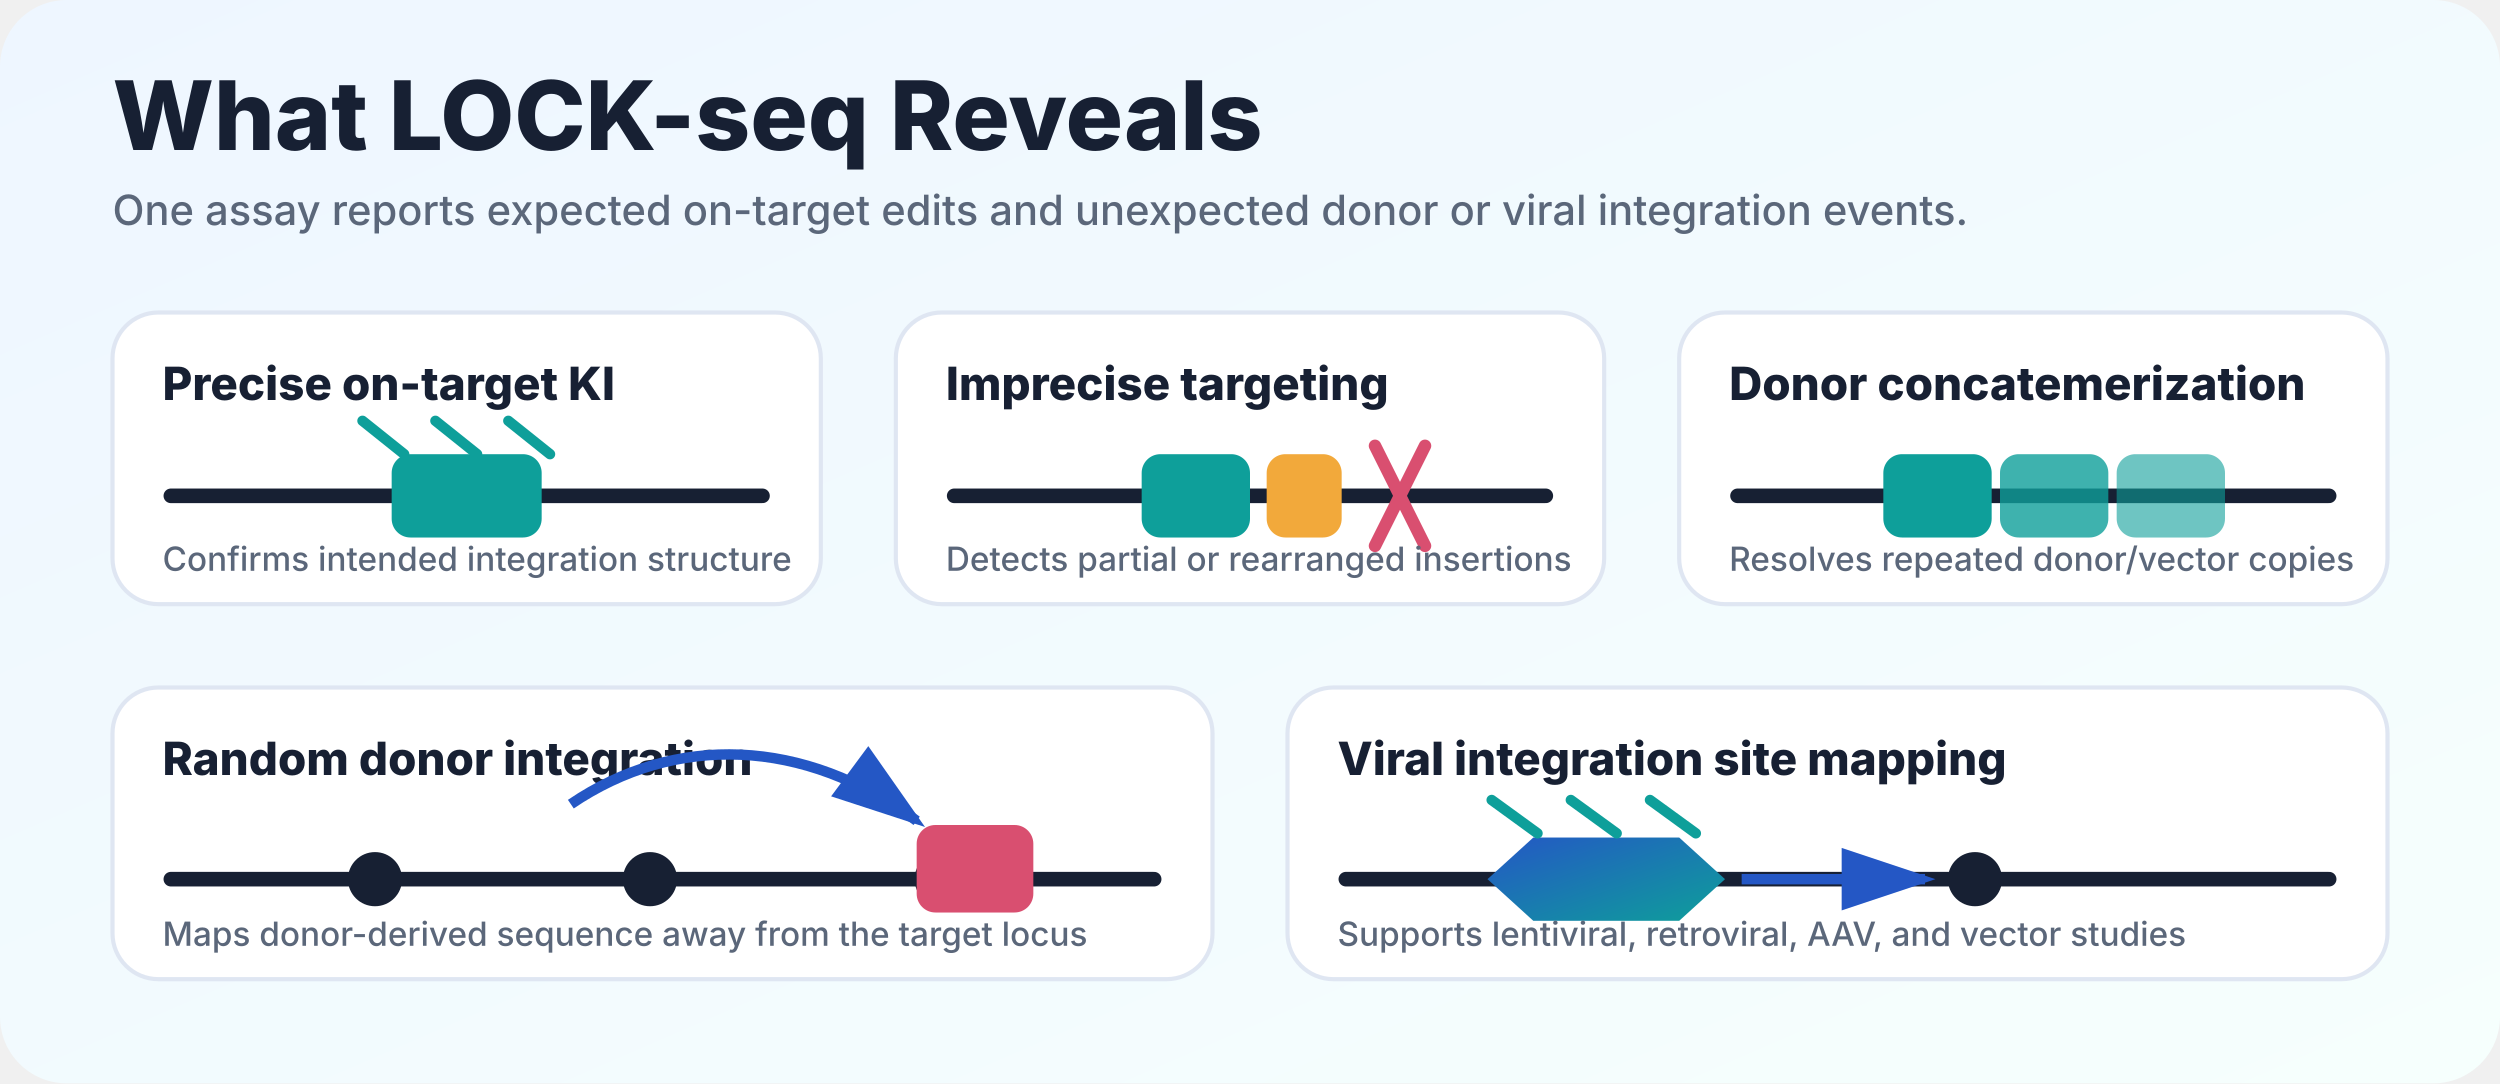
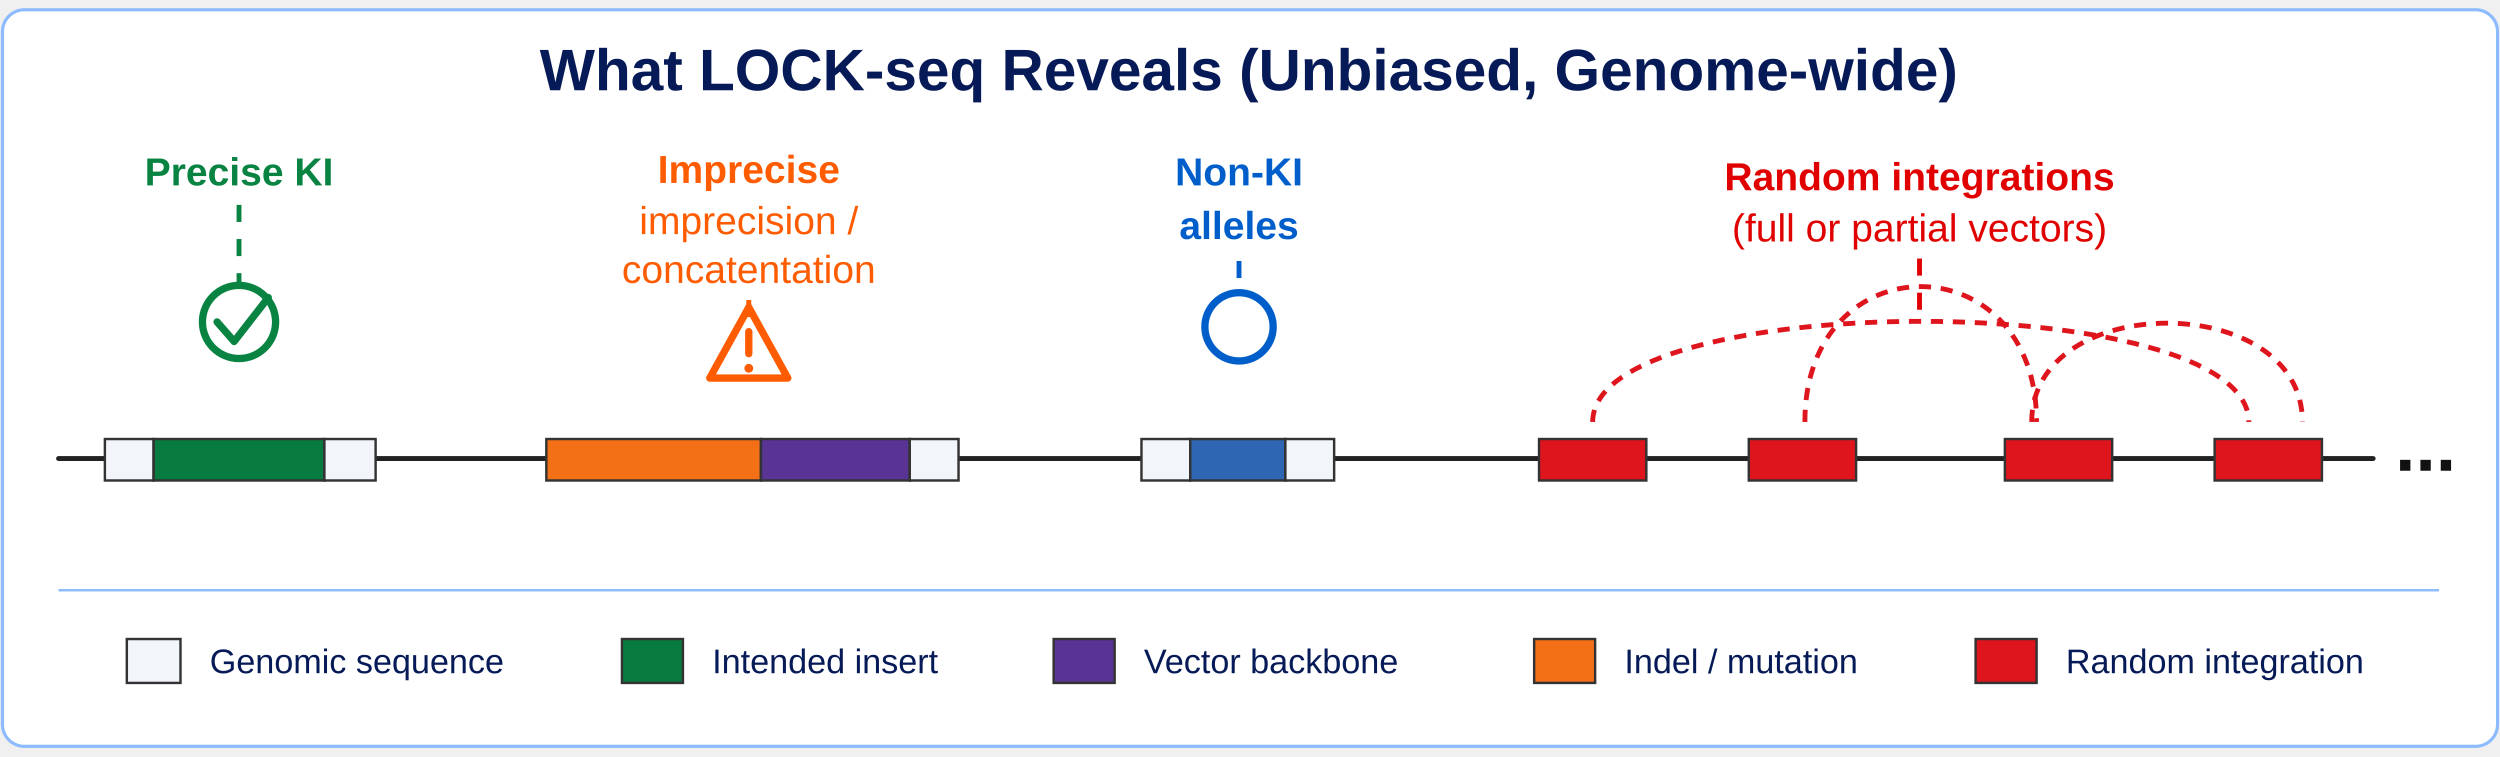
- <svg xmlns="http://www.w3.org/2000/svg" viewBox="0 0 1200 520" role="img" aria-labelledby="title desc">
+ <svg xmlns="http://www.w3.org/2000/svg" viewBox="0 0 1025 310" role="img" aria-labelledby="title desc">
  <defs>
-     <linearGradient id="bg" x1="0" y1="0" x2="1" y2="1">
-       <stop stop-color="#eef6ff" />
-       <stop offset="1" stop-color="#f6fffd" />
-     </linearGradient>
-     <linearGradient id="blue" x1="0" y1="0" x2="1" y2="1">
-       <stop stop-color="#2457c5" />
-       <stop offset="1" stop-color="#0e9f9a" />
-     </linearGradient>
    <style>
-       .title{font:800 46px Inter,Arial,sans-serif;fill:#172033}.sub{font:500 20px Inter,Arial,sans-serif;fill:#5b677a}.label{font:800 22px Inter,Arial,sans-serif;fill:#172033}.small{font:500 16px Inter,Arial,sans-serif;fill:#5b677a}.gene{stroke:#172033;stroke-width:7;stroke-linecap:round}.donor{fill:#2457c5}.insert{fill:#0e9f9a}.warn{fill:#f2a93b}.bad{fill:#d94f70}.card{fill:white;stroke:#dfe6f2;stroke-width:2}.probe{stroke:#0e9f9a;stroke-width:5;stroke-linecap:round}.arrow{stroke:#2457c5;stroke-width:5;fill:none;marker-end:url(#arrow)}
+       .box{fill:#fff;stroke:#8dbbff;stroke-width:1.3}.title{font:700 24px Arial,Helvetica,sans-serif;fill:#061a57}.label{font:700 16px Arial,Helvetica,sans-serif}.small{font:400 16px Arial,Helvetica,sans-serif}.legend{font:400 14px Arial,Helvetica,sans-serif;fill:#061a57}.gene{stroke:#222;stroke-width:2;stroke-linecap:round}.dash{stroke-dasharray:7 7;stroke-width:2}.thin{stroke:#8dbbff;stroke-width:1}.seg{stroke:#333;stroke-width:1}.grey{fill:#f2f6fa}.green{fill:#087b41}.orange{fill:#f37016}.purple{fill:#5a3495}.blue{fill:#2f66b3}.red{fill:#df151d}.pale{fill:#fff2f2}.arc{fill:none;stroke:#df151d;stroke-width:2;stroke-dasharray:5 4}.ellipsis{font:700 30px Arial,Helvetica,sans-serif;fill:#111}
    </style>
-     <marker id="arrow" markerWidth="10" markerHeight="10" refX="8" refY="3" orient="auto">
-       <path d="M0,0 L0,6 L9,3 z" fill="#2457c5" />
-     </marker>
  </defs>
-   <rect width="1200" height="520" rx="32" fill="url(#bg)" />
-   <text x="54" y="72" class="title">What LOCK-seq Reveals</text>
-   <text x="54" y="108" class="sub">One assay reports expected on-target edits and unexpected donor or viral integration events.</text>
-   <g transform="translate(54 150)">
-     <rect class="card" x="0" y="0" width="340" height="140" rx="22" />
-     <text x="24" y="42" class="label">Precise on-target KI</text>
-     <line class="gene" x1="28" y1="88" x2="312" y2="88" />
-     <rect class="insert" x="134" y="68" width="72" height="40" rx="9" />
-     <path class="probe" d="M120 52 l20 16 M155 52 l20 16 M190 52 l20 16" />
-     <text x="24" y="124" class="small">Confirms intended integration structure</text>
+   <rect class="box" x="1" y="4" width="1023" height="302" rx="9" />
+   <text class="title" x="512" y="37" text-anchor="middle">What LOCK-seq Reveals  (Unbiased, Genome-wide)</text>
+   <g transform="translate(0,0)">
+     <text class="label" x="98" y="76" text-anchor="middle" fill="#088342">Precise KI</text>
+     <line class="dash" x1="98" y1="84" x2="98" y2="116" stroke="#088342" />
+     <circle cx="98" cy="132" r="15" fill="none" stroke="#088342" stroke-width="3" />
+     <path d="M89 132 l7 8 l14 -18" fill="none" stroke="#088342" stroke-width="3" stroke-linecap="round" stroke-linejoin="round" />
  </g>
-   <g transform="translate(430 150)">
-     <rect class="card" x="0" y="0" width="340" height="140" rx="22" />
-     <text x="24" y="42" class="label">Imprecise targeting</text>
-     <line class="gene" x1="28" y1="88" x2="312" y2="88" />
-     <rect class="insert" x="118" y="68" width="52" height="40" rx="9" />
-     <rect class="warn" x="178" y="68" width="36" height="40" rx="9" />
-     <path d="M230 64 l24 48 M254 64 l-24 48" stroke="#d94f70" stroke-width="6" stroke-linecap="round" />
-     <text x="24" y="124" class="small">Detects partial or rearranged insertions</text>
+   <g transform="translate(0,0)">
+     <text class="label" x="307" y="75" text-anchor="middle" fill="#ff5b00">Imprecise</text>
+     <text class="small" x="307" y="96" text-anchor="middle" fill="#ff5b00">imprecision /</text>
+     <text class="small" x="307" y="116" text-anchor="middle" fill="#ff5b00">concatentation</text>
+     <line class="dash" x1="307" y1="123" x2="307" y2="151" stroke="#ff5b00" />
+     <path d="M307 126 l16 29 h-32 z" fill="none" stroke="#ff5b00" stroke-width="3" stroke-linejoin="round" />
+     <line x1="307" y1="136" x2="307" y2="145" stroke="#ff5b00" stroke-width="3" stroke-linecap="round" />
+     <circle cx="307" cy="151" r="1.8" fill="#ff5b00" />
  </g>
-   <g transform="translate(806 150)">
-     <rect class="card" x="0" y="0" width="340" height="140" rx="22" />
-     <text x="24" y="42" class="label">Donor concatemerization</text>
-     <line class="gene" x1="28" y1="88" x2="312" y2="88" />
-     <rect class="insert" x="98" y="68" width="52" height="40" rx="9" />
-     <rect class="insert" x="154" y="68" width="52" height="40" rx="9" opacity=".8" />
-     <rect class="insert" x="210" y="68" width="52" height="40" rx="9" opacity=".6" />
-     <text x="24" y="124" class="small">Resolves repeated donor/vector copies</text>
+   <g transform="translate(0,0)">
+     <text class="label" x="508" y="76" text-anchor="middle" fill="#005ecb">Non-KI</text>
+     <text class="label" x="508" y="98" text-anchor="middle" fill="#005ecb">alleles</text>
+     <line class="dash" x1="508" y1="107" x2="508" y2="145" stroke="#005ecb" />
+     <circle cx="508" cy="134" r="14" fill="white" stroke="#005ecb" stroke-width="3" />
  </g>
-   <g transform="translate(54 330)">
-     <rect class="card" x="0" y="0" width="528" height="140" rx="22" />
-     <text x="24" y="42" class="label">Random donor integration</text>
-     <line class="gene" x1="28" y1="92" x2="500" y2="92" />
-     <circle cx="126" cy="92" r="13" fill="#172033" />
-     <circle cx="258" cy="92" r="13" fill="#172033" />
-     <circle cx="398" cy="92" r="13" fill="#172033" />
-     <rect class="bad" x="386" y="66" width="56" height="42" rx="9" />
-     <path class="arrow" d="M220 56 C270 22 332 24 386 64" />
-     <text x="24" y="124" class="small">Maps donor-derived sequence away from the target locus</text>
+   <g transform="translate(0,0)">
+     <text class="label" x="787" y="78" text-anchor="middle" fill="#e00000">Random integrations</text>
+     <text class="small" x="787" y="99" text-anchor="middle" fill="#e00000">(full or partial vectors)</text>
+     <path class="arc" d="M653 173 C653 118 922 118 922 173" />
+     <path class="arc" d="M740 173 C740 99 835 99 835 173" />
+     <path class="arc" d="M833 173 C833 119 944 119 944 173" />
+     <line class="dash" x1="787" y1="106" x2="787" y2="130" stroke="#e00000" />
  </g>
-   <g transform="translate(618 330)">
-     <rect class="card" x="0" y="0" width="528" height="140" rx="22" />
-     <text x="24" y="42" class="label">Viral integration site mapping</text>
-     <line class="gene" x1="28" y1="92" x2="500" y2="92" />
-     <path d="M118 72 h70 l22 20 l-22 20 h-70 l-22 -20 z" fill="url(#blue)" />
-     <path class="probe" d="M98 54 l22 16 M136 54 l22 16 M174 54 l22 16" />
-     <circle cx="330" cy="92" r="13" fill="#172033" />
-     <path class="arrow" d="M218 92 L306 92" />
-     <text x="24" y="124" class="small">Supports lentiviral, retroviral, AAV, and vector studies</text>
+   <line class="gene" x1="24" y1="188" x2="973" y2="188" />
+   <text class="ellipsis" x="982" y="193">...</text>
+   <rect class="grey seg" x="43" y="180" width="20" height="17" />
+   <rect class="green seg" x="63" y="180" width="70" height="17" />
+   <rect class="grey seg" x="133" y="180" width="21" height="17" />
+   <rect class="orange seg" x="224" y="180" width="88" height="17" />
+   <rect class="purple seg" x="312" y="180" width="61" height="17" />
+   <rect class="grey seg" x="373" y="180" width="20" height="17" />
+   <rect class="grey seg" x="468" y="180" width="20" height="17" />
+   <rect class="blue seg" x="488" y="180" width="39" height="17" />
+   <rect class="grey seg" x="527" y="180" width="20" height="17" />
+   <rect class="red seg" x="631" y="180" width="44" height="17" />
+   <rect class="red seg" x="717" y="180" width="44" height="17" />
+   <rect class="red seg" x="822" y="180" width="44" height="17" />
+   <rect class="red seg" x="908" y="180" width="44" height="17" />
+   <line class="thin" x1="24" y1="242" x2="1000" y2="242" />
+   <g transform="translate(52,262)">
+     <rect class="grey seg" x="0" y="0" width="22" height="18" />
+     <text class="legend" x="34" y="14">Genomic sequence</text>
+     <rect class="green seg" x="203" y="0" width="25" height="18" />
+     <text class="legend" x="240" y="14">Intended insert</text>
+     <rect class="purple seg" x="380" y="0" width="25" height="18" />
+     <text class="legend" x="417" y="14">Vector backbone</text>
+     <rect class="orange seg" x="577" y="0" width="25" height="18" />
+     <text class="legend" x="614" y="14">Indel / mutation</text>
+     <rect class="red seg" x="758" y="0" width="25" height="18" />
+     <text class="legend" x="795" y="14">Random integration</text>
  </g>
</svg>
